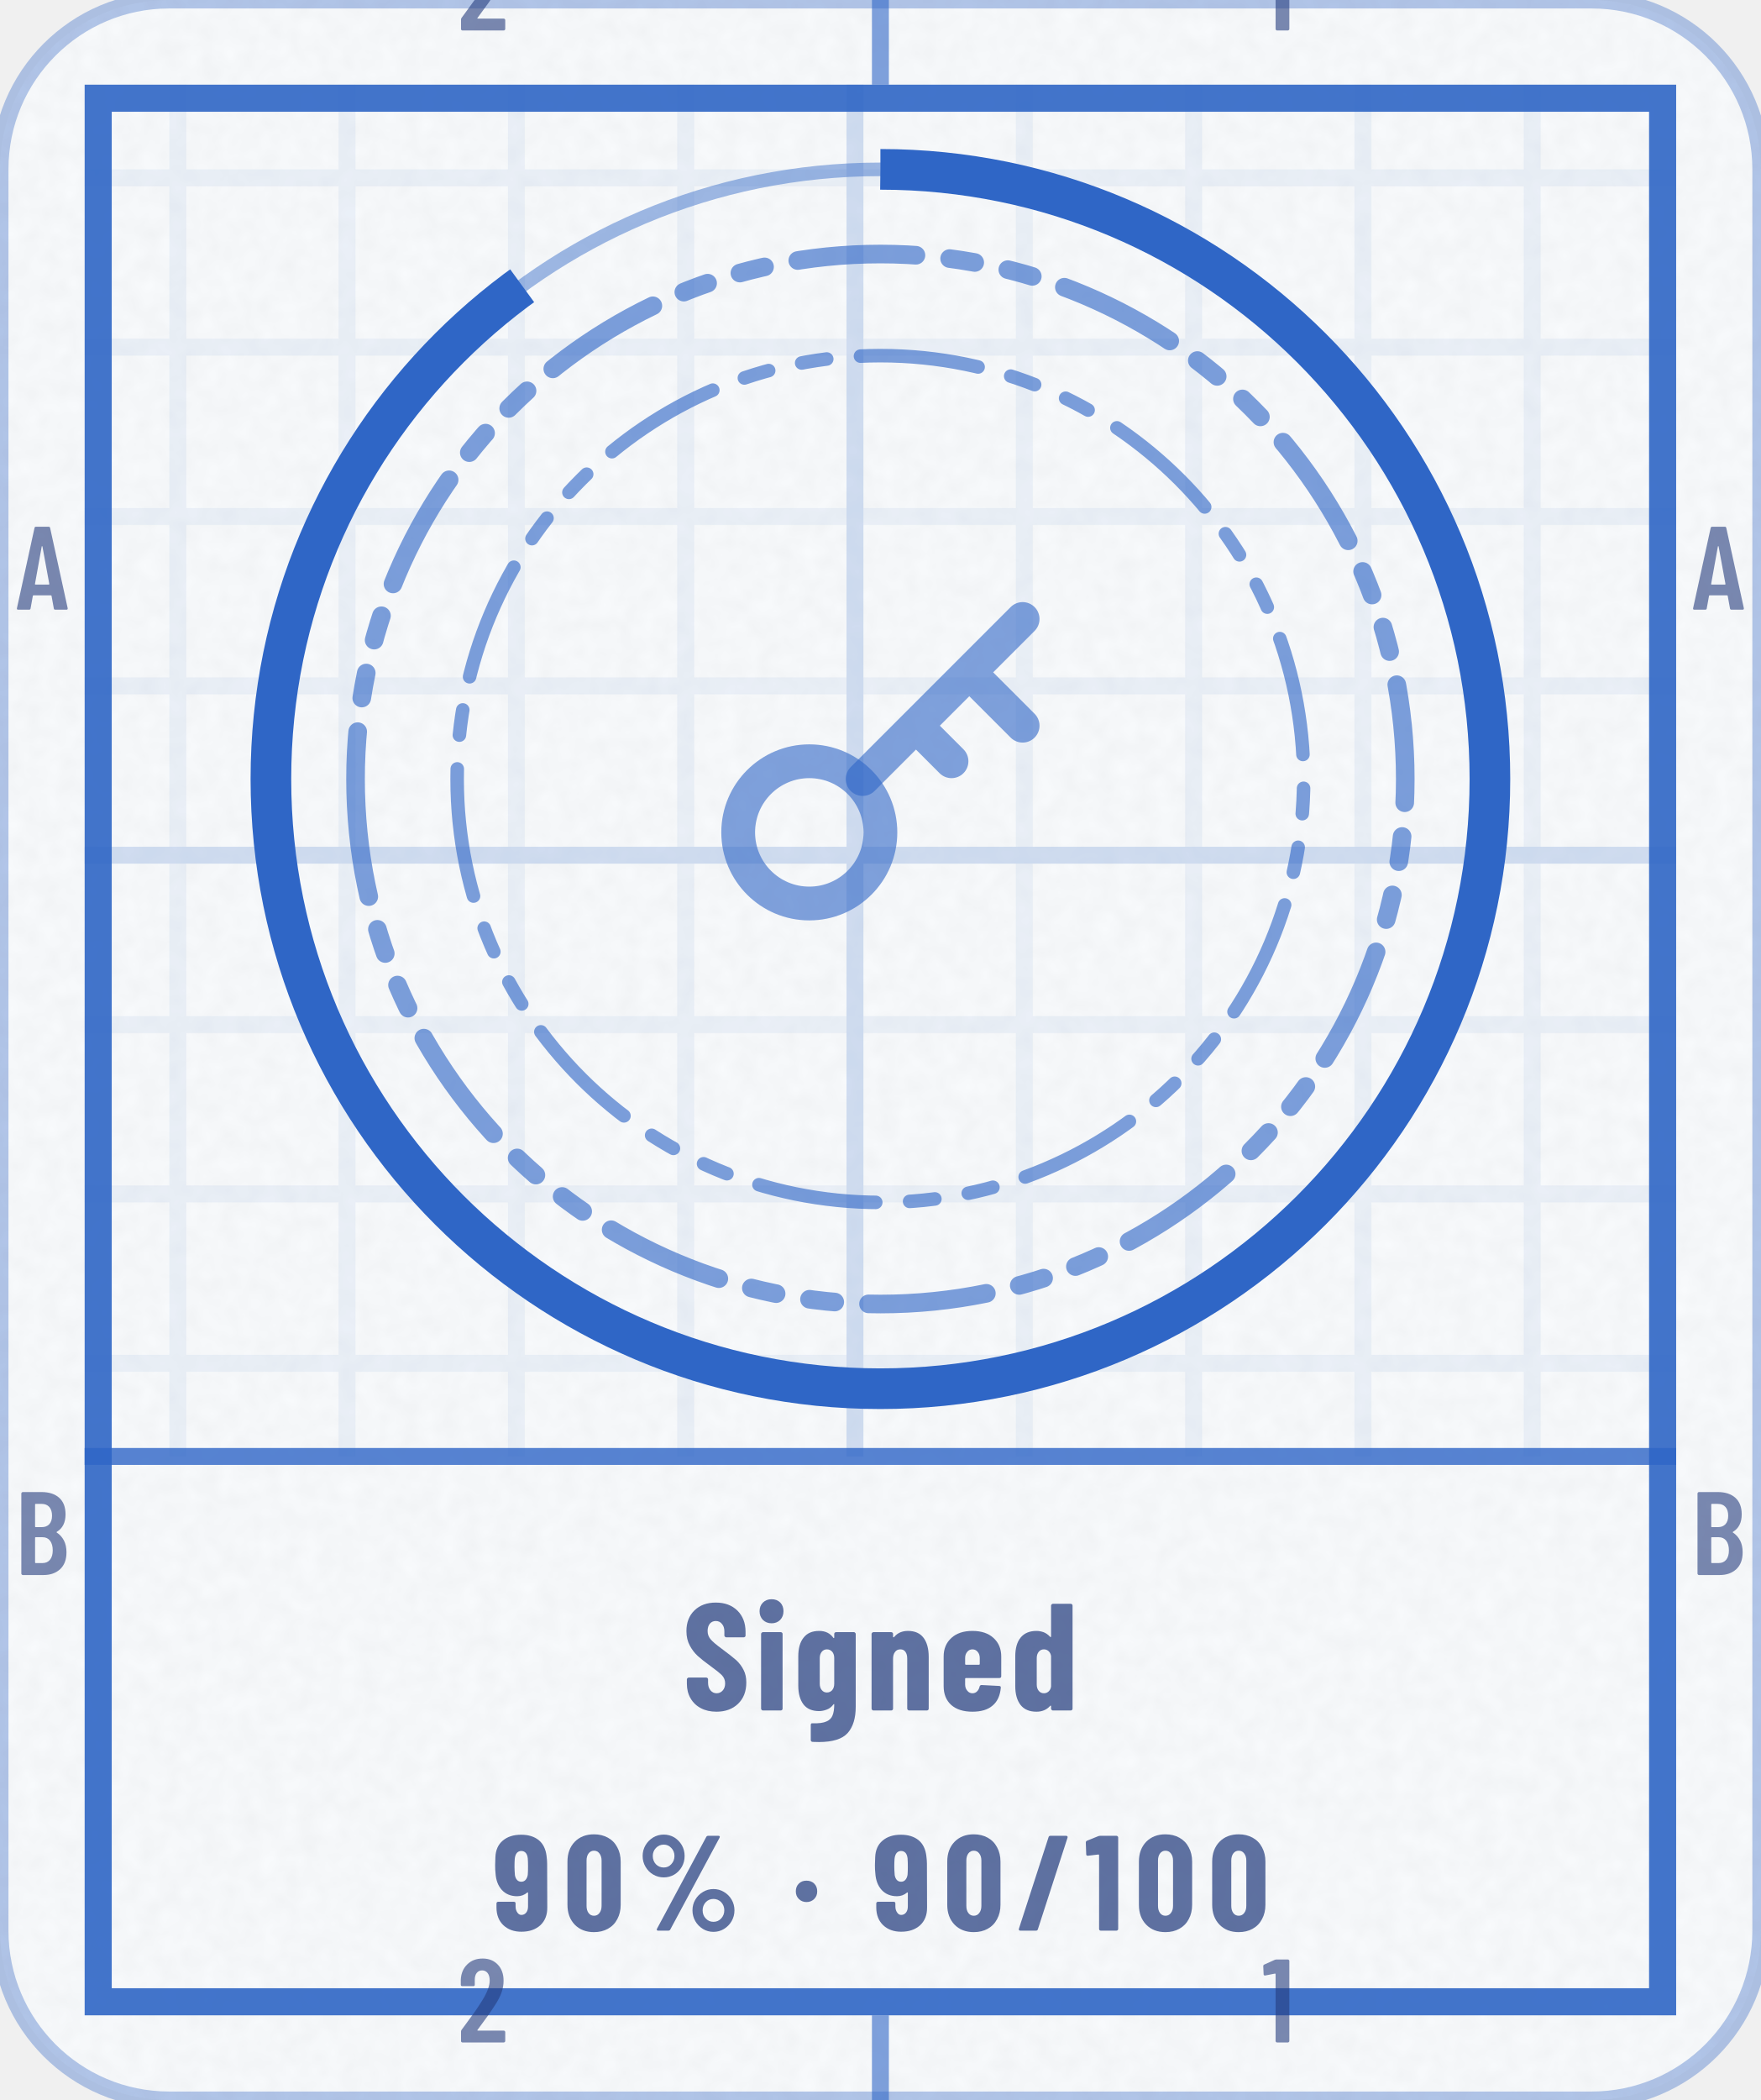
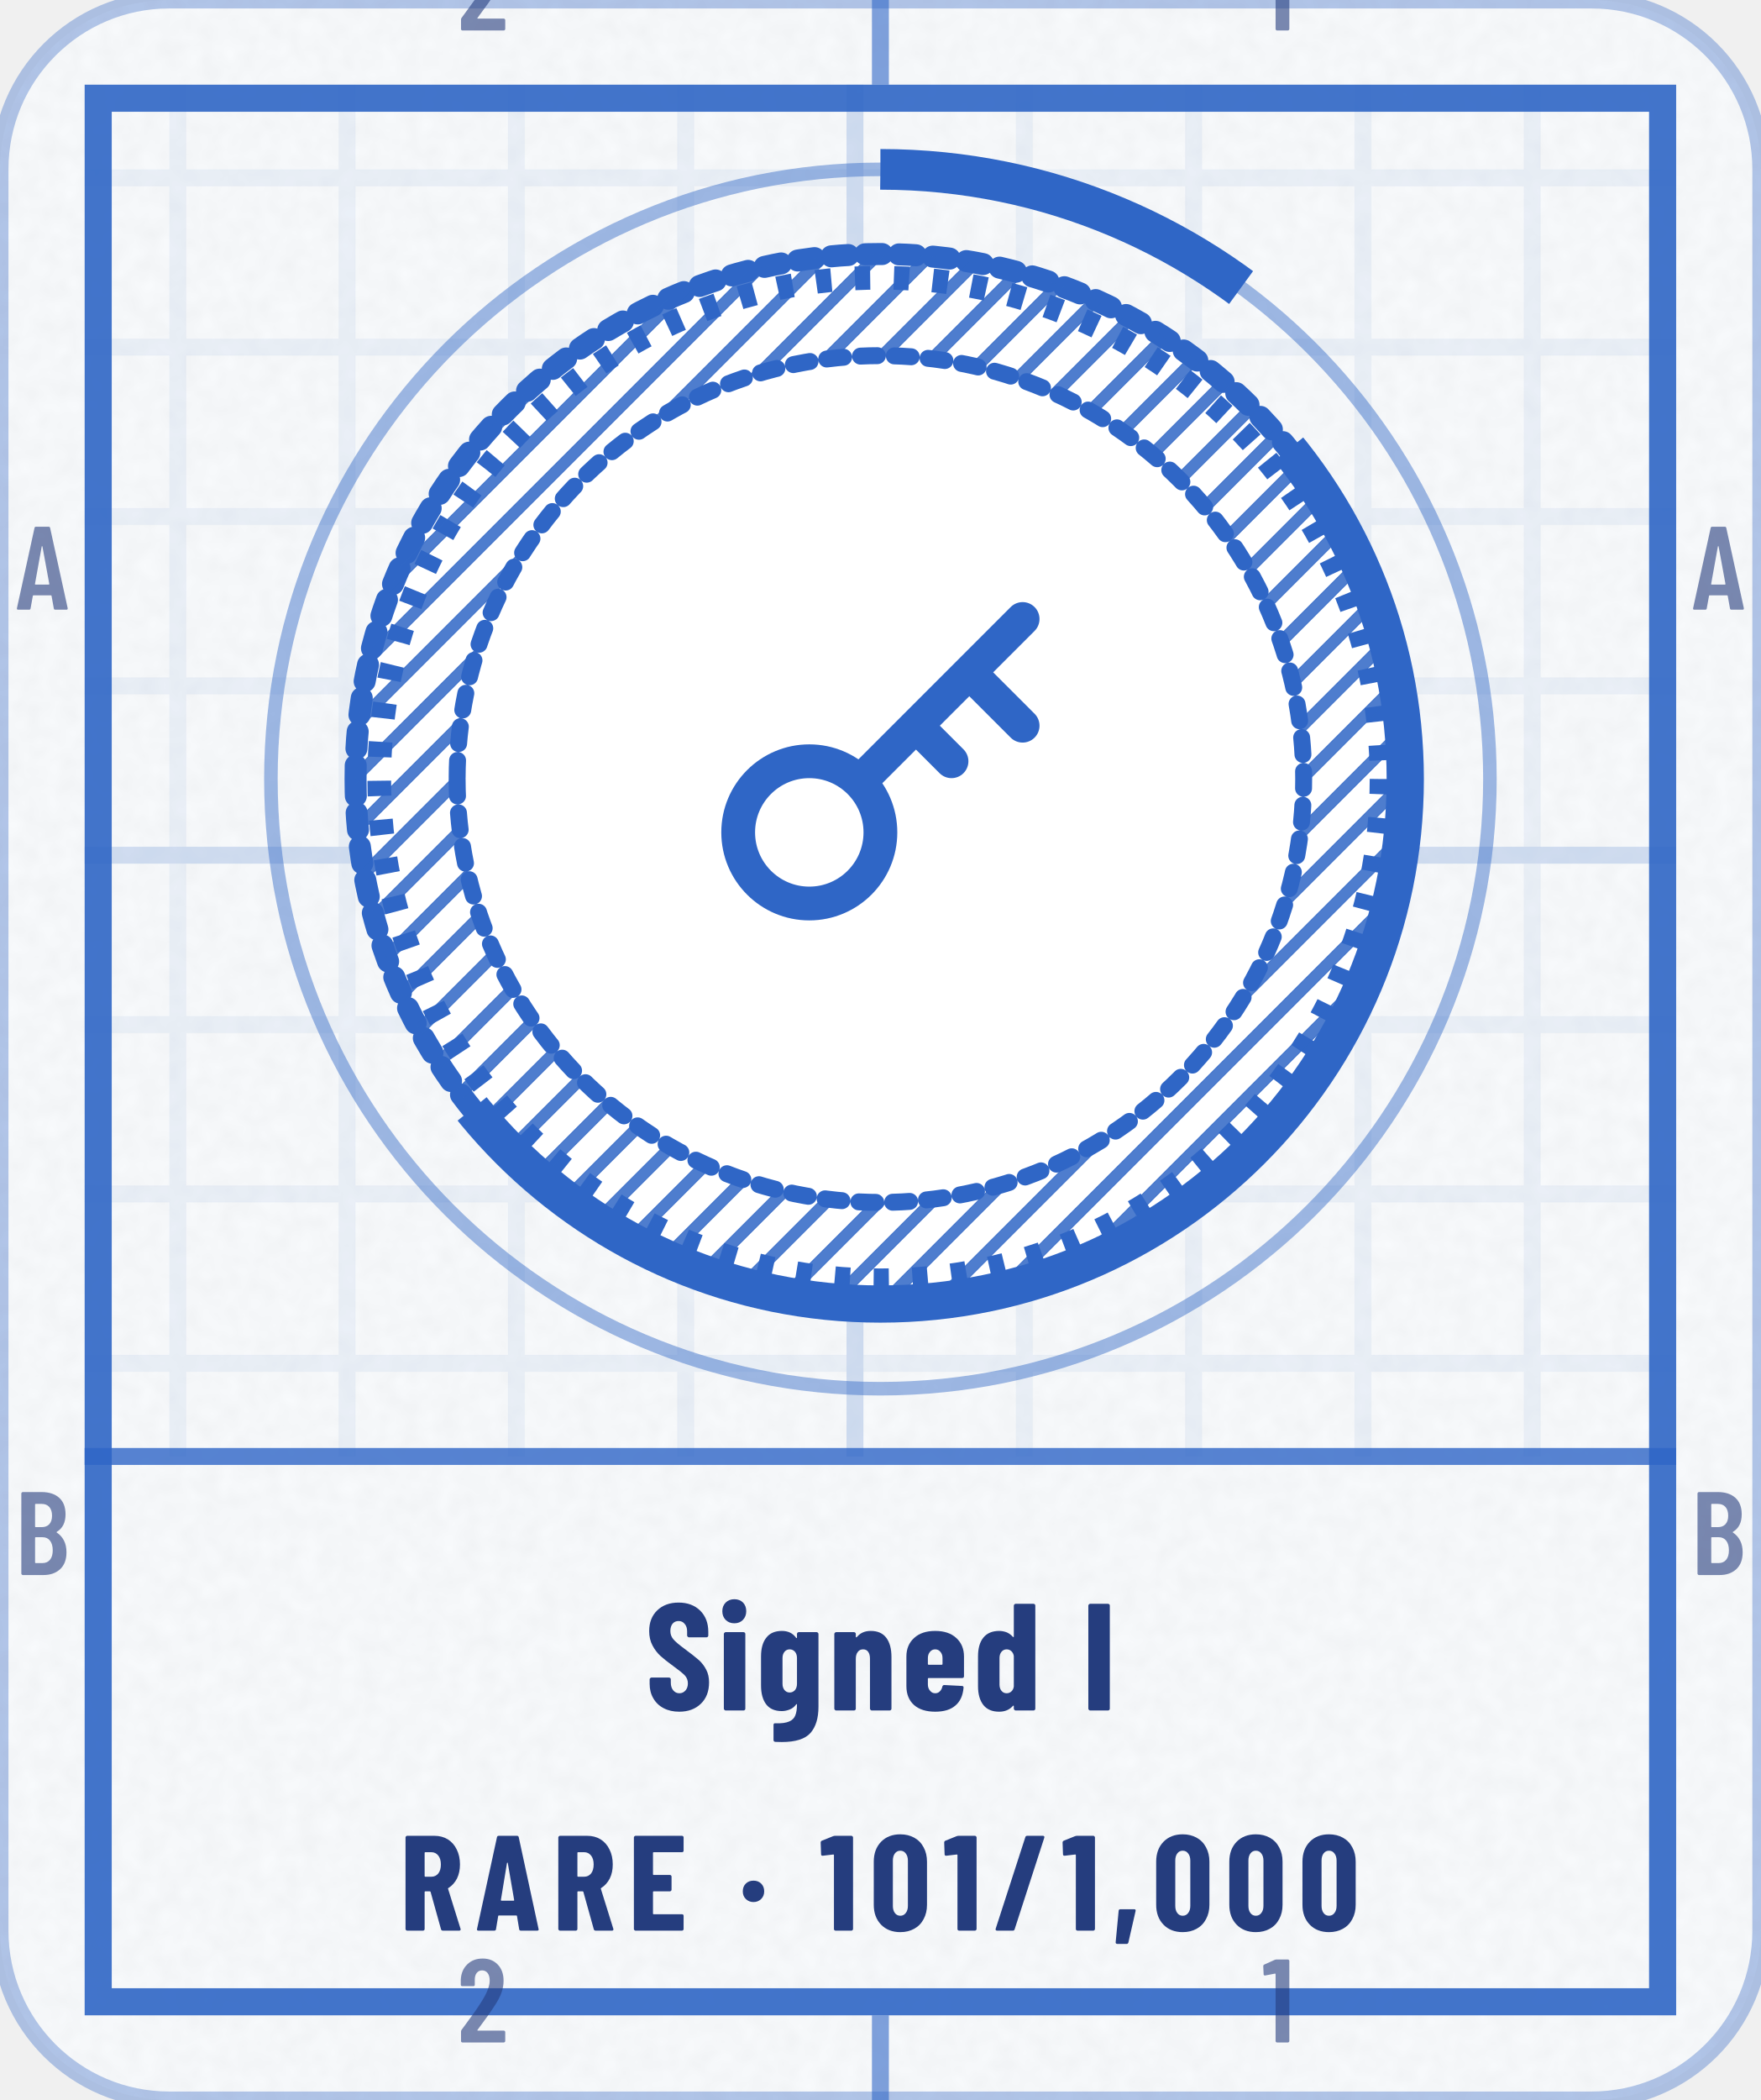
- <svg xmlns="http://www.w3.org/2000/svg" width="104" height="124" viewBox="0 0 104 124" role="img" aria-label="Signed: 90% (90 of 100)">
-   <style>@keyframes pl{from{stroke-dashoffset:1}}.pl{stroke-dasharray:1;animation:pl 1.6s cubic-bezier(.3,0,.2,1) .15s both}@media (prefers-reduced-motion:reduce){.pl,.sp{animation:none}.sh,.bu{display:none}}</style>
+ <svg xmlns="http://www.w3.org/2000/svg" width="104" height="124" viewBox="0 0 104 124" role="img" aria-label="Signed I: earned, Rare, 10% to Signed II">
+   <style>@keyframes pl{from{stroke-dashoffset:1}}.pl{stroke-dasharray:1;animation:pl 1.6s cubic-bezier(.3,0,.2,1) .15s both}@keyframes sh{0%{transform:translateX(-110px)}38%,100%{transform:translateX(200px)}}.sh{animation:sh 6.5s ease-in-out infinite}@media (prefers-reduced-motion:reduce){.pl,.sp{animation:none}.sh,.bu{display:none}}</style>
  <defs>
    <clipPath id="kc1">
      <rect x="0" y="0" width="104" height="124" rx="10" />
    </clipPath>
    <filter id="kn2" x="0" y="0" width="100%" height="100%">
      <feTurbulence type="fractalNoise" baseFrequency=".85" numOctaves="2" stitchTiles="stitch" />
      <feColorMatrix values="0 0 0 0 0 0 0 0 0 0 0 0 0 0 0 0 0 0 0.035 0" />
    </filter>
    <pattern id="kp3" width="10" height="10" patternUnits="userSpaceOnUse">
      <path d="M10 .5H.5V10" fill="none" stroke="#2F66C6" stroke-opacity="0.07" />
    </pattern>
    <pattern id="kp4" width="50" height="50" patternUnits="userSpaceOnUse">
      <path d="M50 .5H.5V50" fill="none" stroke="#2F66C6" stroke-opacity="0.14" />
    </pattern>
    <clipPath id="kc5">
      <path clip-rule="evenodd" d="M5 5h94v114h-94zM5 86h94v33h-94z" />
    </clipPath>
+     <pattern id="kh6" width="2.2" height="2.2" patternUnits="userSpaceOnUse" patternTransform="rotate(45)">
+       <path d="M1.1 0V2.2" stroke="#2F66C6" stroke-width="0.7" stroke-opacity="0.85" />
+     </pattern>
+     <clipPath id="kc7">
+       <path d="M364 -206L-260 298L-8 610L616 106Z" />
+     </clipPath>
    <path id="m49" d="M122 700H218Q223 700 226 696Q230 693 230 688V12Q230 7 226 4Q223 0 218 0H126Q121 0 118 4Q114 7 114 12V576Q114 578 112 580Q111 582 109 581L27 565H24Q13 565 13 576L10 643Q10 653 18 657L107 697Q114 700 122 700Z" />
    <path id="m50" d="M173 100H392Q397 100 400 96Q404 93 404 88V12Q404 7 400 4Q397 0 392 0H43Q38 0 34 4Q31 7 31 12V92Q31 101 36 107L75 160Q114 212 152 266Q189 320 215 363Q273 459 273 522Q273 562 256 585Q238 608 209 608Q180 608 163 586Q146 563 147 526V487Q147 482 144 478Q140 475 135 475H41Q36 475 32 478Q29 482 29 487V530Q33 610 84 659Q134 708 214 708Q293 708 342 656Q390 605 390 521Q390 471 373 422Q356 373 319 317Q294 277 260 229Q225 181 214 166Q184 126 170 106Q168 104 169 102Q170 100 173 100Z" />
    <path id="m65" d="M325 11 306 116Q306 121 300 121H154Q148 121 148 116L129 11Q128 0 116 0H25Q11 0 14 13L162 689Q164 700 175 700H281Q292 700 294 689L442 13V9Q442 0 431 0H338Q326 0 325 11ZM171 212H282Q288 212 287 217L229 533Q228 536 226 536Q224 536 223 533L166 217Q165 212 171 212Z" />
    <path id="m66" d="M242 0H66Q61 0 58 4Q54 7 54 12V688Q54 693 58 696Q61 700 66 700H224Q319 700 373 652Q427 604 427 512Q427 409 354 365Q349 362 352 359Q391 334 413 292Q435 250 435 192Q435 100 382 50Q328 0 242 0ZM170 595V409Q170 404 175 404H226Q267 404 290 429Q313 454 313 500Q313 548 290 574Q267 600 226 600H175Q170 600 170 595ZM319 208Q319 260 296 290Q273 319 233 319H175Q170 319 170 314V106Q170 101 175 101H233Q273 101 296 129Q319 157 319 208Z" />
-     <path id="n37" d="M44 551Q44 594 65 630Q86 666 122 688Q158 709 200 709Q242 709 278 688Q313 666 334 630Q354 594 354 551Q354 508 334 472Q313 435 278 414Q242 393 200 393Q158 393 122 414Q86 435 65 472Q44 508 44 551ZM150 14 514 692Q518 700 529 700H604Q611 700 613 696Q615 692 612 686L248 8Q244 0 233 0H158Q151 0 149 4Q147 8 150 14ZM279 551Q279 586 256 610Q233 635 200 635Q166 635 142 610Q119 586 119 551Q119 515 142 490Q166 466 200 466Q234 466 256 491Q279 516 279 551ZM412 150Q412 193 433 229Q454 265 490 286Q525 307 567 307Q609 307 644 286Q680 265 701 229Q722 193 722 150Q722 107 701 70Q680 34 644 12Q609 -9 567 -9Q525 -9 490 12Q454 34 433 70Q412 107 412 150ZM647 150Q647 185 624 210Q600 234 567 234Q533 234 510 210Q487 185 487 150Q487 114 510 90Q533 65 567 65Q601 65 624 90Q647 115 647 150Z" />
+     <path id="n44" d="M30 -85 52 147Q54 158 64 158H166Q180 158 177 145L124 -87Q121 -98 111 -98H42Q36 -98 32 -94Q29 -91 30 -85Z" />
    <path id="n47" d="M18 14 237 690Q240 700 250 700H367Q373 700 376 696Q379 693 377 686L158 10Q155 0 145 0H28Q22 0 19 4Q16 7 18 14Z" />
    <path id="n48" d="M30 191V509Q30 600 84 656Q138 711 226 711Q284 711 329 686Q374 661 398 615Q423 569 423 509V191Q423 131 398 85Q374 39 329 14Q284 -11 226 -11Q138 -11 84 44Q30 100 30 191ZM282 183V517Q282 550 266 570Q251 590 226 590Q201 590 186 570Q171 550 171 517V183Q171 150 186 130Q201 110 226 110Q251 110 266 130Q282 150 282 183Z" />
    <path id="n49" d="M115 700H236Q241 700 244 696Q248 693 248 688V12Q248 7 244 4Q241 0 236 0H119Q114 0 110 4Q107 7 107 12V558Q107 562 102 562L25 553H23Q12 553 12 564L9 650Q9 660 18 664L100 697Q108 700 115 700Z" />
-     <path id="n57" d="M212 -8Q130 -8 79 40Q28 89 28 171V201Q28 206 32 210Q35 213 40 213H157Q162 213 166 210Q169 206 169 201V179Q169 152 182 134Q194 116 212 116Q234 116 248 134Q261 151 261 179V279Q261 282 259 282Q257 283 255 281Q223 254 181 254Q111 254 68 300Q26 346 21 423Q18 450 18 482Q18 504 20 542Q23 621 74 664Q125 708 210 708Q290 708 340 668Q389 628 398 549Q402 517 402 494L403 171Q404 89 352 40Q299 -8 212 -8ZM261 472Q261 509 259 534Q256 560 244 574Q231 588 211 588Q191 588 178 573Q166 558 163 531Q161 507 161 472Q161 449 164 410Q168 387 180 374Q192 361 211 361Q230 361 242 374Q255 388 259 412Q261 438 261 472Z" />
+     <path id="n65" d="M325 11 309 107Q309 112 303 112H176Q170 112 170 107L154 11Q153 0 141 0H24Q11 0 14 13L161 689Q163 700 174 700H309Q320 700 322 689L468 13L469 9Q469 0 458 0H338Q326 0 325 11ZM194 221H284Q289 221 288 226L241 499Q240 502 238 502Q236 502 235 499L190 226Q190 221 194 221Z" />
+     <path id="n69" d="M399 579H190Q185 579 185 574V416Q185 411 190 411H310Q315 411 318 408Q322 404 322 399V302Q322 297 318 294Q315 290 310 290H190Q185 290 185 285V126Q185 121 190 121H399Q404 121 408 118Q411 114 411 109V12Q411 7 408 4Q404 0 399 0H56Q51 0 48 4Q44 7 44 12V688Q44 693 48 696Q51 700 56 700H399Q404 700 408 696Q411 693 411 688V591Q411 586 408 582Q404 579 399 579Z" />
+     <path id="n73" d="M44 12V688Q44 693 48 696Q51 700 56 700H173Q178 700 182 696Q185 693 185 688V12Q185 7 182 4Q178 0 173 0H56Q51 0 48 4Q44 7 44 12Z" />
+     <path id="n82" d="M306 10 229 286Q227 290 224 290H190Q185 290 185 285V12Q185 7 182 4Q178 0 173 0H56Q51 0 48 4Q44 7 44 12V688Q44 693 48 696Q51 700 56 700H258Q313 700 356 674Q399 647 422 599Q446 551 446 489Q446 430 424 385Q401 340 361 315Q359 314 358 312Q357 311 358 309L450 14L451 10Q451 0 440 0H320Q309 0 306 10ZM185 574V403Q185 398 190 398H235Q266 398 286 422Q305 447 305 488Q305 530 286 554Q266 579 235 579H190Q185 579 185 574Z" />
    <path id="n83" d="M30 175V204Q30 209 34 212Q37 216 42 216H157Q162 216 166 212Q169 209 169 204V182Q169 151 185 132Q201 113 225 113Q249 113 265 131Q281 149 281 178Q281 208 261 230Q241 251 183 293Q133 329 102 357Q71 385 49 426Q27 467 27 521Q27 606 80 657Q133 708 220 708Q308 708 362 655Q415 602 415 516V492Q415 487 412 484Q408 480 403 480H288Q283 480 280 484Q276 487 276 492V519Q276 550 260 568Q245 587 220 587Q196 587 181 570Q166 552 166 521Q166 491 185 468Q204 445 260 404Q322 358 354 330Q385 301 402 266Q420 232 420 184Q420 96 366 44Q312 -8 224 -8Q166 -8 122 15Q78 38 54 80Q30 121 30 175Z" />
    <path id="n100" d="M278 700H395Q400 700 404 696Q407 693 407 688V12Q407 7 404 4Q400 0 395 0H278Q273 0 270 4Q266 7 266 12V28Q266 31 264 32Q262 32 260 30Q226 -8 170 -8Q101 -8 66 36Q31 81 31 160V354Q31 435 66 478Q102 522 170 522Q192 522 216 514Q240 505 260 483Q262 481 264 482Q266 482 266 485V688Q266 693 270 696Q273 700 278 700ZM266 157V357Q263 377 250 389Q237 401 219 401Q198 401 185 385Q172 369 172 344V170Q172 145 185 129Q198 113 219 113Q237 113 250 125Q263 137 266 157Z" />
    <path id="n101" d="M397 213H177Q172 213 172 208V171Q172 146 186 130Q199 113 220 113Q239 113 251 126Q263 138 267 157Q270 167 280 167L395 161Q400 161 404 158Q407 154 406 148Q399 71 352 32Q306 -8 220 -8Q131 -8 81 36Q31 81 31 160V354Q31 430 82 476Q132 522 220 522Q308 522 358 476Q409 430 409 354V225Q409 220 406 216Q402 213 397 213ZM172 344V305Q172 300 177 300H263Q268 300 268 305V344Q268 369 254 385Q241 401 220 401Q199 401 186 385Q172 369 172 344Z" />
    <path id="n103" d="M279 514H396Q401 514 404 510Q408 507 408 502V24Q408 -87 356 -147Q303 -207 167 -207Q140 -207 125 -206Q113 -205 113 -193V-95Q113 -82 126 -84Q185 -86 216 -72Q246 -59 256 -32Q267 -5 267 39Q267 42 265 42Q263 42 261 39Q243 15 218 6Q192 -4 168 -4Q99 -4 65 40Q31 85 31 164V354Q31 435 66 478Q100 522 168 522Q229 522 261 477Q263 474 265 475Q267 476 267 479V502Q267 507 270 510Q274 514 279 514ZM267 175V344Q267 369 254 385Q240 401 219 401Q198 401 185 385Q172 369 172 344V175Q172 150 185 134Q198 118 219 118Q240 118 254 134Q267 150 267 175Z" />
    <path id="n105" d="M30 651Q30 686 52 708Q74 730 109 730Q144 730 166 708Q187 686 187 651Q187 617 165 594Q143 572 109 572Q75 572 52 594Q30 617 30 651ZM40 12V502Q40 507 44 510Q47 514 52 514H169Q174 514 178 510Q181 507 181 502V12Q181 7 178 4Q174 0 169 0H52Q47 0 44 4Q40 7 40 12Z" />
    <path id="n110" d="M413 351V12Q413 7 410 4Q406 0 401 0H284Q279 0 276 4Q272 7 272 12V340Q272 369 260 385Q249 401 227 401Q204 401 192 384Q179 368 179 338V12Q179 7 176 4Q172 0 167 0H50Q45 0 42 4Q38 7 38 12V502Q38 507 42 510Q45 514 50 514H167Q172 514 176 510Q179 507 179 502V483Q179 480 182 480Q184 480 188 484Q220 522 277 522Q345 522 379 477Q413 432 413 351Z" />
    <path id="n183" d="M34 290Q34 325 56 347Q78 369 113 369Q148 369 170 347Q192 325 192 290Q192 256 170 234Q147 211 113 211Q79 211 56 234Q34 256 34 290Z" />
  </defs>
  <rect y="0" width="104" height="124" rx="10" fill="#FFFFFF" stroke="#2F66C6" stroke-opacity=".35" />
  <rect y="0" width="104" height="124" rx="10" fill="#2F66C6" fill-opacity=".03" />
  <rect y="0" width="104" height="124" clip-path="url(#kc1)" filter="url(#kn2)" />
  <g clip-path="url(#kc5)">
    <rect y="0" width="104" height="124" fill="url(#kp3)" />
    <rect y="0" width="104" height="124" fill="url(#kp4)" />
  </g>
  <rect x="5.8" y="5.8" width="92.4" height="112.4" fill="none" stroke="#2F66C6" stroke-opacity="0.9" stroke-width="1.6" />
  <path d="M52 0V5M52 119V124" stroke="#2F66C6" stroke-opacity="0.6" />
  <g transform="scale(0.007 -0.007)" fill="#253D7E" fill-opacity="0.6">
    <use href="#m50" x="3859" y="-257" />
    <use href="#m50" x="3859" y="-17229" />
    <use href="#m49" x="10649" y="-257" />
    <use href="#m49" x="10649" y="-17229" />
    <use href="#m65" x="129" y="-5143" />
    <use href="#m65" x="14272" y="-5143" />
    <use href="#m66" x="126" y="-13286" />
    <use href="#m66" x="14269" y="-13286" />
  </g>
  <path d="M5 86H99" stroke="#2F66C6" stroke-opacity=".8" stroke-width="1" />
  <circle cx="52" cy="46" r="36" fill="none" stroke="#2F66C6" stroke-opacity=".45" stroke-width=".8" />
-   <circle cx="52" cy="46" r="36" fill="none" stroke="#2F66C6" stroke-width="2.4" stroke-dasharray="203.6 226.2" transform="rotate(-90 52 46)" />
-   <path d="M21 46a31 31 0 1 0 62 0a31 31 0 1 0 -62 0Z" fill="none" stroke="#2F66C6" stroke-width="1.1" stroke-opacity="0.62" stroke-dasharray="7 2 1.5 2 1.5 2" stroke-linejoin="round" stroke-linecap="round" />
-   <path d="M27 46a25 25 0 1 0 50 0a25 25 0 1 0 -50 0Z" fill="none" stroke="#2F66C6" stroke-width="0.8" stroke-opacity="0.62" stroke-dasharray="7 2 1.5 2 1.5 2" stroke-linejoin="round" stroke-linecap="round" />
-   <g transform="translate(39.4 33.4) scale(1.05)" fill="none" stroke="#2F66C6" stroke-width="1.9" stroke-linecap="round" stroke-linejoin="round" stroke-opacity="0.6">
+   <circle cx="52" cy="46" r="36" fill="none" stroke="#2F66C6" stroke-width="2.4" stroke-dasharray="22.8 226.2" transform="rotate(-90 52 46)" />
+   <path d="M21 46a31 31 0 1 0 62 0a31 31 0 1 0 -62 0Z" fill="#FFFFFF" stroke="#2F66C6" stroke-width="1.3" stroke-linejoin="round" stroke-linecap="round" class="pl" pathLength="1" />
+   <circle cx="52" cy="46" r="29.6" fill="none" stroke="#2F66C6" stroke-width="1.4" stroke-dasharray=".9 1.4" />
+   <path d="M21 46a31 31 0 1 0 62 0a31 31 0 1 0 -62 0ZM27 46a25 25 0 1 0 50 0a25 25 0 1 0 -50 0Z" fill-rule="evenodd" fill="url(#kh6)" />
+   <path d="M27 46a25 25 0 1 0 50 0a25 25 0 1 0 -50 0Z" fill="#FFFFFF" stroke="#2F66C6" stroke-width="1" stroke-linejoin="round" stroke-linecap="round" class="pl" pathLength="1" />
+   <g transform="translate(39.4 33.4) scale(1.05)" fill="none" stroke="#2F66C6" stroke-width="1.9" stroke-linecap="round" stroke-linejoin="round">
    <circle cx="8" cy="15" r="4" />
    <path d="M11 12l9-9M17 6l3 3M14 9l2 2" />
  </g>
-   <g transform="translate(40.3 101) scale(0.009 -0.009)" fill="#253D7E" fill-opacity="0.72">
+   <g clip-path="url(#kc7)">
+     <path d="M21 46a31 31 0 1 0 62 0a31 31 0 1 0 -62 0Z" fill="none" stroke="#2F66C6" stroke-width="2.2" stroke-linejoin="round" stroke-linecap="round" />
+   </g>
+   <g transform="translate(38.1 101) scale(0.009 -0.009)" fill="#253D7E">
    <use href="#n83" x="0" />
    <use href="#n105" x="477" />
    <use href="#n103" x="730" />
    <use href="#n110" x="1204" />
    <use href="#n101" x="1684" />
    <use href="#n100" x="2154" />
+     <use href="#n73" x="2865" />
  </g>
-   <g transform="translate(29.1 114) scale(0.008 -0.008)" fill="#253D7E" fill-opacity="0.72">
-     <use href="#n57" x="0" />
-     <use href="#n48" x="522" />
-     <use href="#n37" x="1063" />
-     <use href="#n183" x="2204" />
-     <use href="#n57" x="2804" />
-     <use href="#n48" x="3326" />
-     <use href="#n47" x="3867" />
-     <use href="#n49" x="4370" />
-     <use href="#n48" x="4741" />
-     <use href="#n48" x="5282" />
+   <g transform="translate(23.6 114) scale(0.008 -0.008)" fill="#253D7E">
+     <use href="#n82" x="0" />
+     <use href="#n65" x="558" />
+     <use href="#n82" x="1128" />
+     <use href="#n69" x="1686" />
+     <use href="#n183" x="2500" />
+     <use href="#n49" x="3100" />
+     <use href="#n48" x="3471" />
+     <use href="#n49" x="4012" />
+     <use href="#n47" x="4383" />
+     <use href="#n49" x="4886" />
+     <use href="#n44" x="5257" />
+     <use href="#n48" x="5556" />
+     <use href="#n48" x="6096" />
+     <use href="#n48" x="6636" />
  </g>
</svg>
